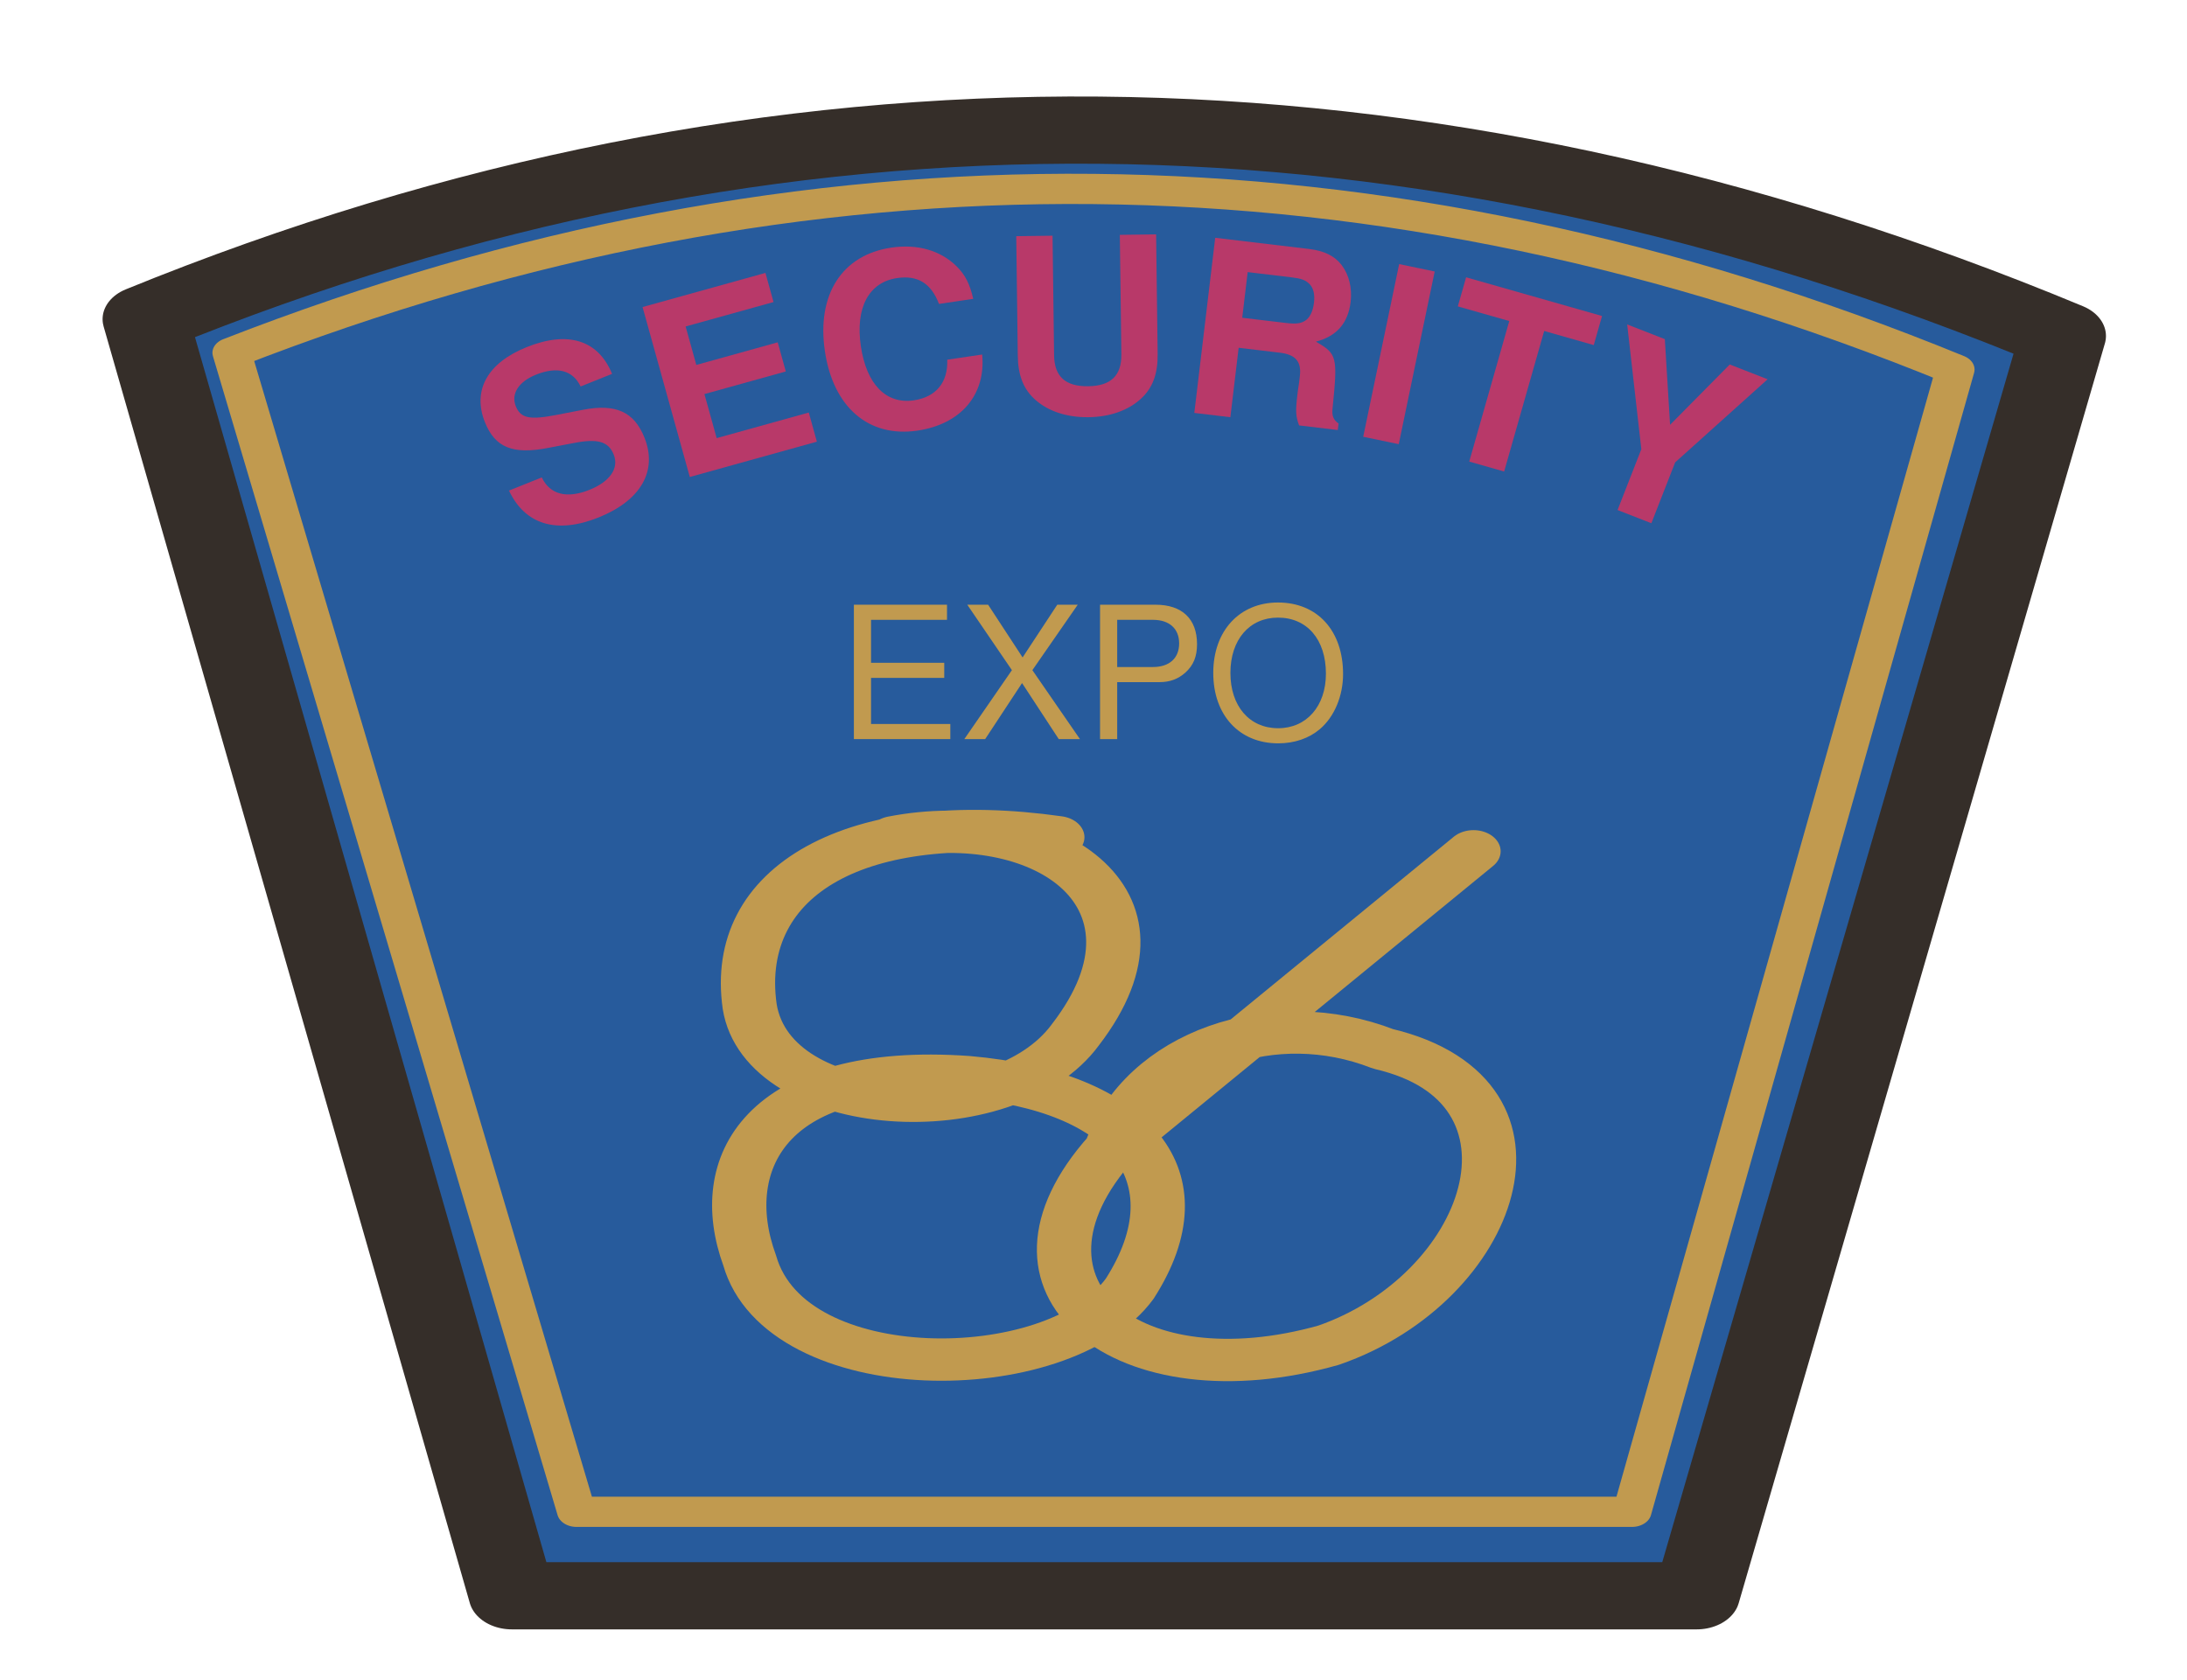
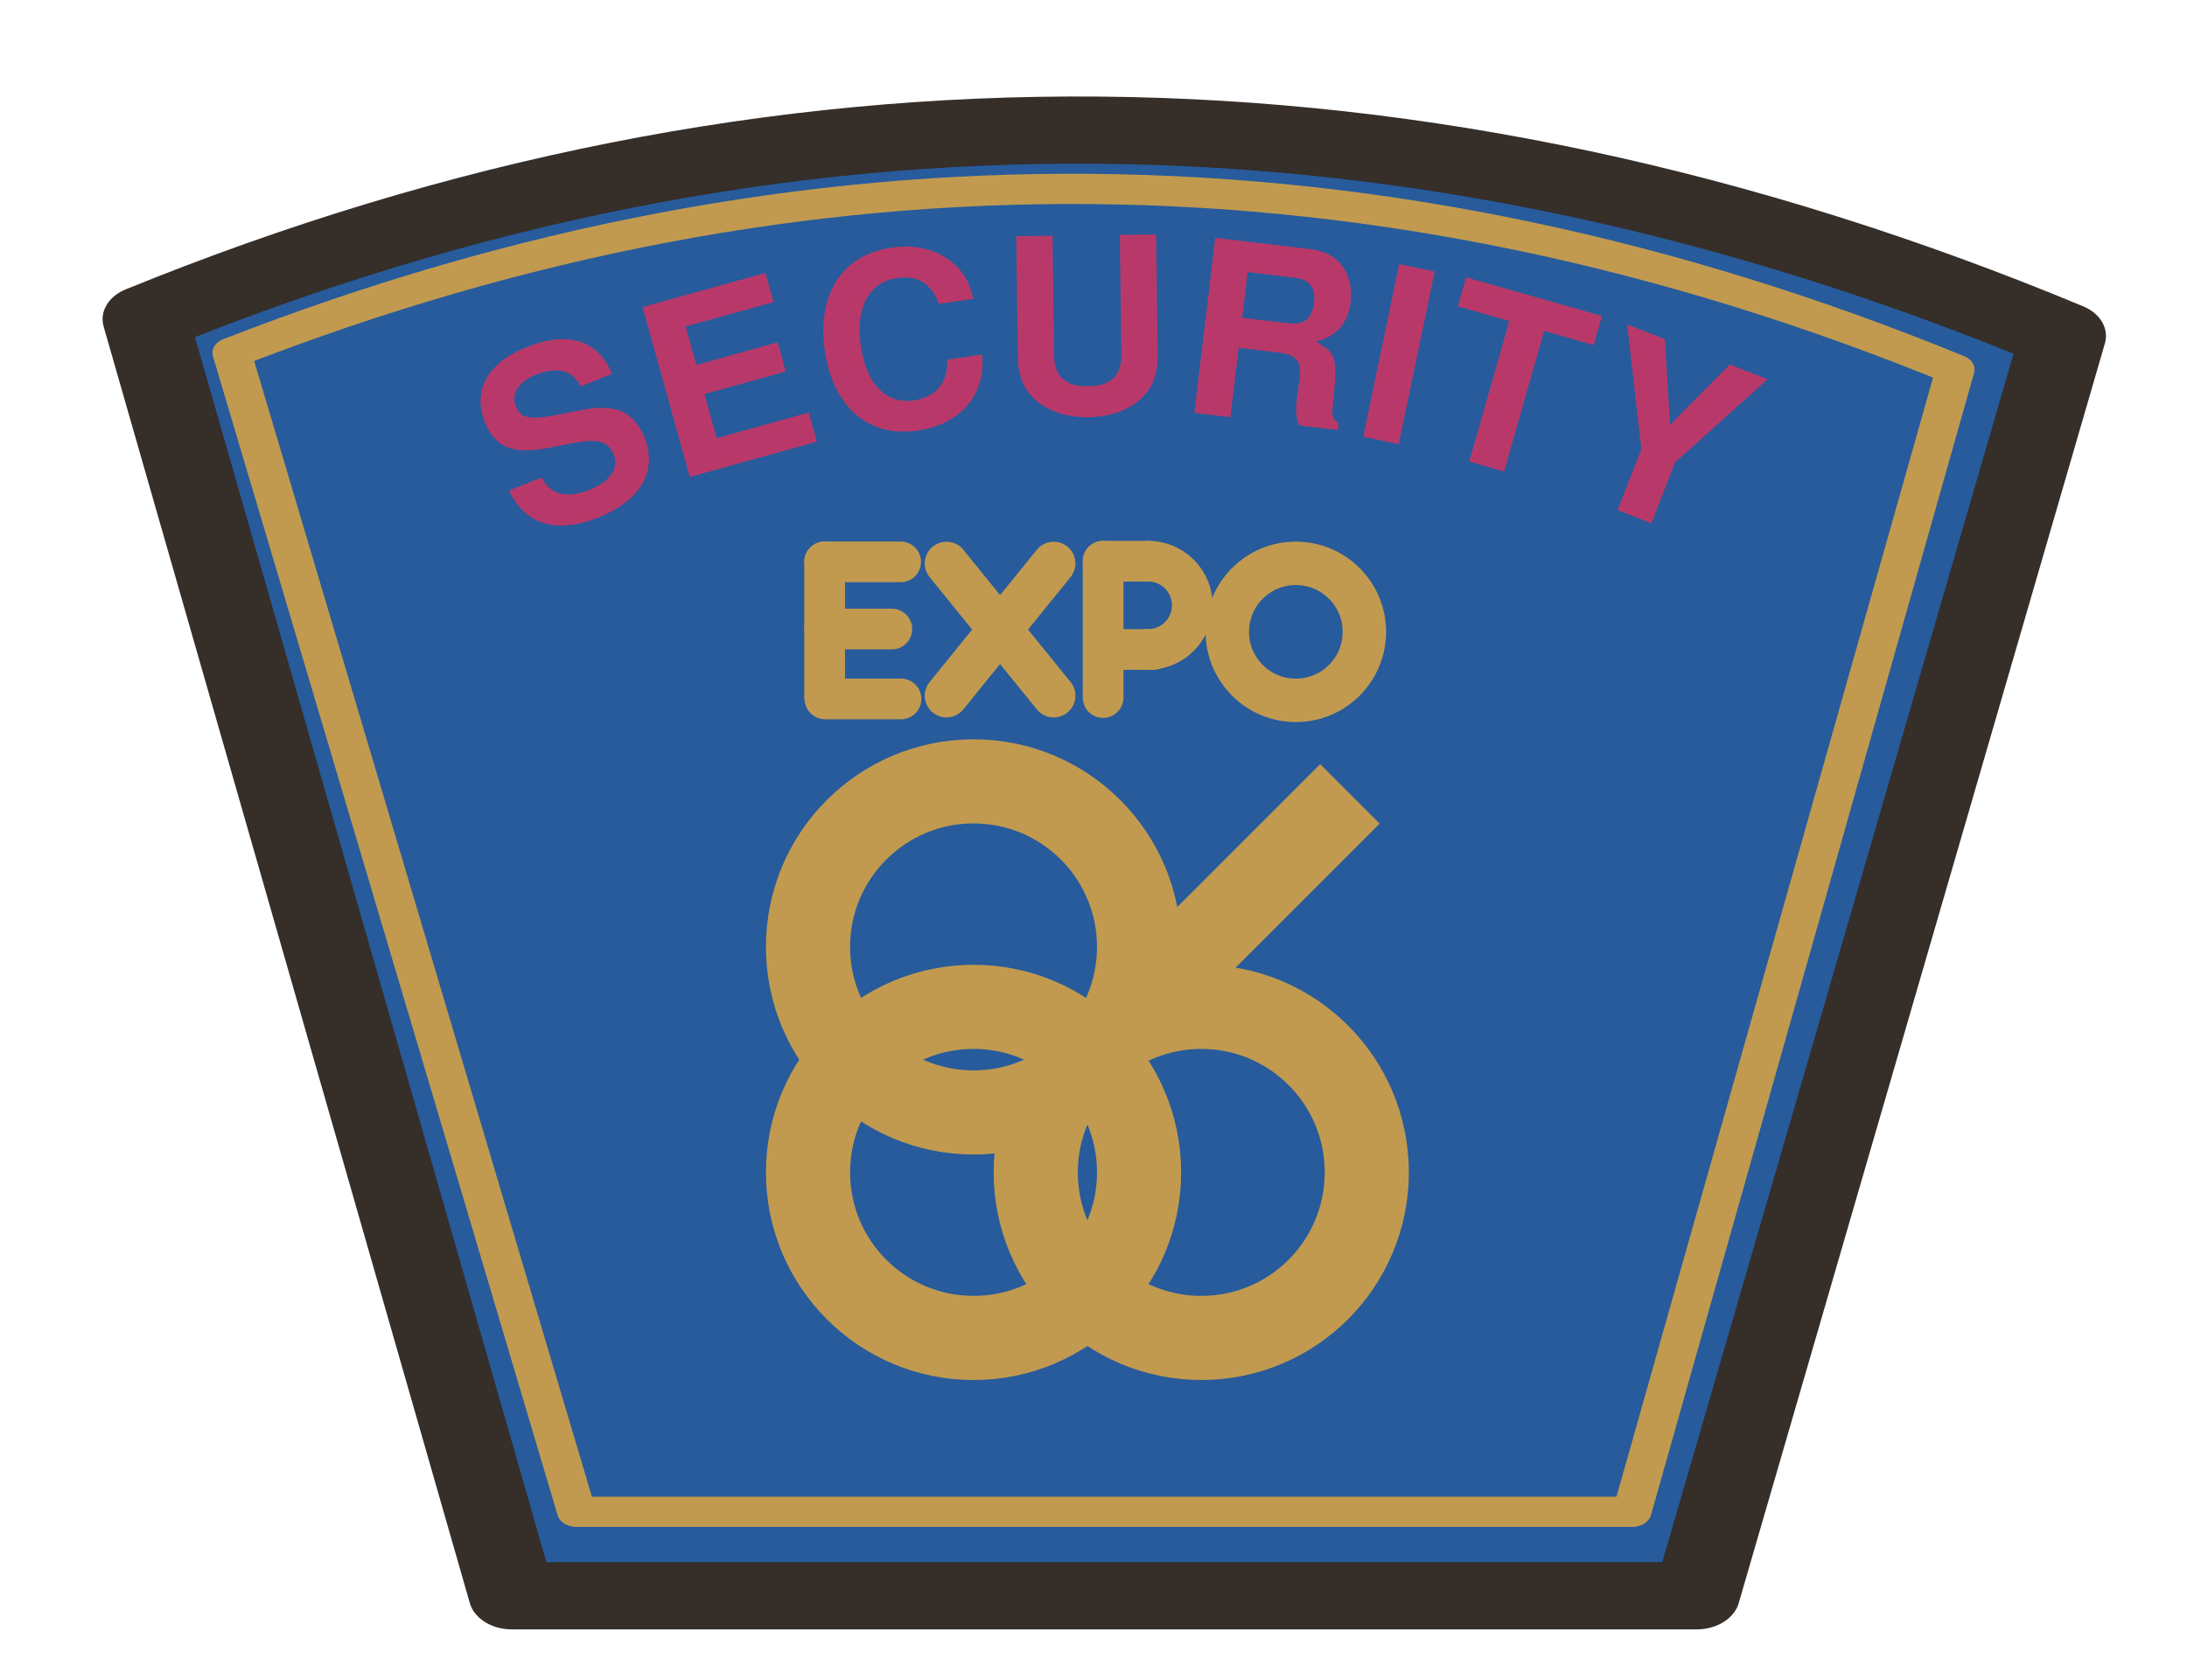
<svg xmlns="http://www.w3.org/2000/svg" viewBox="0 0 82 63" role="img">
  <g transform="translate(0.6153846 0.0) scale(0.8076923)" data-master-id="expo86-shield-v1" data-master-geometry-hash="95f4ea57629c192bb968a0d8c5f8a74bc5f90df140cfeb87bf8947e08499db81">
    <g data-component="shared-base-border">
      <path d="M6 19 Q50 -4 95 20 L78 95 L23 95 Z" fill="#275b9c" stroke="#352e29" stroke-width="4" stroke-linejoin="round" stroke-linecap="round" transform="scale(1.0 0.78)" />
    </g>
    <g data-component="shared-base-border">
      <path d="M10 21 Q50 1 90 22 L75 90 L26 90 Z" fill="none" stroke="#c19a4f" stroke-width="1.8" stroke-linejoin="round" stroke-linecap="round" transform="scale(1.0 0.78)" />
    </g>
    <g data-caption="SECURITY">
      <path d="M607 507C606 658 505 741 321 741C146 741 45 659 45 517C45 404 102 349 250 321L352 301C452 282 489 254 489 195C489 134 433 97 342 97C240 97 183 140 178 218H32C41 62 148 -23 334 -23C522 -23 633 64 633 213C633 328 575 388 440 414L326 436C219 457 188 478 188 531C188 586 236 621 314 621C409 621 462 581 467 507Z" fill="#b83969" transform="translate(26.92222 23.79091) rotate(-21.87565) scale(0.01123457 -0.01123457) translate(-333.5 0)" />
      <path d="M229 314H578V439H229V604H606V729H79V0H624V125H229Z" fill="#b83969" transform="translate(34.01427 21.38317) rotate(-15.53114) scale(0.01123457 -0.01123457) translate(-333.5 0)" />
      <path d="M682 482C677 545 664 585 633 626C577 700 487 741 378 741C172 741 44 594 44 358C44 123 171 -23 374 -23C556 -23 676 82 685 249H539C529 156 471 103 378 103C262 103 194 197 194 356C194 517 265 613 383 613C470 613 519 571 539 482Z" fill="#b83969" transform="translate(41.6412 19.76173) rotate(-8.40429) scale(0.01123457 -0.01123457) translate(-361 0)" />
      <path d="M504 729V235C504 147 459 105 365 105C271 105 226 147 226 235V729H76V235C76 153 98 95 147 51C200 3 277 -23 365 -23C453 -23 530 3 583 51C632 95 654 153 654 235V729Z" fill="#b83969" transform="translate(49.72065 19.11501) rotate(-0.73636) scale(0.01123457 -0.01123457) translate(-361 0)" />
      <path d="M230 289H402C467 289 495 263 495 203V173C494 154 494 136 494 125C494 56 498 35 516 0H677V27C654 40 645 55 645 87C641 302 637 312 544 352C626 384 667 443 667 532C667 590 647 643 612 679C579 713 533 729 471 729H80V0H230ZM230 414V604H411C454 604 471 600 490 585C508 570 517 545 517 511C517 476 508 448 490 433C473 419 454 414 411 414Z" fill="#b83969" transform="translate(57.81459 19.54777) rotate(6.80315) scale(0.01123457 -0.01123457) translate(-361 0)" />
      <path d="M213 729H63V0H213Z" fill="#b83969" transform="translate(63.35625 20.45559) rotate(11.75622) scale(0.01123457 -0.01123457) translate(-139 0)" />
      <path d="M385 604H598V729H14V604H235V0H385Z" fill="#b83969" transform="translate(68.20383 21.65052) rotate(15.89299) scale(0.01123457 -0.01123457) translate(-305.5 0)" />
      <path d="M419 270 650 729H482L343 407L194 729H27L269 270V0H419Z" fill="#b83969" transform="translate(75.00264 23.94704) rotate(21.33166) scale(0.01123457 -0.01123457) translate(-333.5 0)" />
    </g>
-     <g data-caption="EXPO">
-       <path d="M183 332H580V414H183V647H595V729H90V0H613V82H183Z" fill="#c19a4f" transform="translate(40.96099 34.32) rotate(0) scale(0.00855967 -0.00855967) translate(-333.5 0)" />
-       <path d="M391 374 637 729H526L338 443L151 729H38L280 374L22 0H135L335 304L534 0H649Z" fill="#c19a4f" transform="translate(46.67029 34.32) rotate(0) scale(0.00855967 -0.00855967) translate(-333.5 0)" />
-       <path d="M184 309H413C470 309 515 326 554 361C598 401 617 448 617 515C617 652 536 729 392 729H91V0H184ZM184 391V647H378C467 647 520 599 520 519C520 439 467 391 378 391Z" fill="#c19a4f" transform="translate(52.37959 34.32) rotate(0) scale(0.00855967 -0.00855967) translate(-333.5 0)" />
-       <path d="M389 741C180 741 38 587 38 359C38 130 179 -23 390 -23C479 -23 557 4 616 54C695 121 742 234 742 353C742 588 603 741 389 741ZM389 659C547 659 649 540 649 355C649 179 544 59 390 59C234 59 131 179 131 359C131 539 234 659 389 659Z" fill="#c19a4f" transform="translate(58.56395 34.32) rotate(0) scale(0.00855967 -0.00855967) translate(-389 0)" />
-     </g>
-     <g data-component="specialty-centre-art">
-       <g transform="translate(8.0 5.46) scale(.84)">
-         <path d="M48 51 C37 49 30 54 31 63 C32 71 45 72 49 65 C55 55 47 49 39 51 M43 68 C32 67 29 74 31 81 C33 90 48 90 52 83 C56 75 52 69 43 68" fill="none" stroke="#c19a4f" stroke-width="3" stroke-linejoin="round" stroke-linecap="round" transform="scale(1.0 0.78)" />
-         <path d="M71 52 L51 73 C44 83 52 91 63 87 C72 83 76 69 66 66 C60 63 53 66 51 73" fill="none" stroke="#c19a4f" stroke-width="3" stroke-linejoin="round" stroke-linecap="round" transform="scale(1.0 0.78)" />
-       </g>
+     <g data-component="expo86-lockup" data-source="PofBC collected-expo-86-corporation / expo86-symbol.svg" data-source-sha256="3f51b5e0355222bd5399fc5e35ece3c4204c8527681d20f0385a8825bec5a1c7" transform="translate(33.5 22.5) scale(0.126)">
+       <line fill="none" stroke="#c19a4f" stroke-width="15" stroke-linecap="round" x1="59.899" y1="28.5" x2="31.899" y2="28.5" />
+       <line fill="none" stroke="#c19a4f" stroke-width="15" stroke-linecap="round" x1="56.649" y1="53.25" x2="31.899" y2="53.25" />
+       <line fill="none" stroke="#c19a4f" stroke-width="15" stroke-linecap="round" x1="60.024" y1="79" x2="32.024" y2="79" />
+       <line fill="none" stroke="#c19a4f" stroke-width="15" stroke-linecap="round" x1="31.899" y1="28.5" x2="31.899" y2="78.313" />
+       <line fill="none" stroke="#c19a4f" stroke-width="16" stroke-linecap="round" x1="76.784" y1="29.067" x2="116.284" y2="77.817" />
+       <line fill="none" stroke="#c19a4f" stroke-width="16" stroke-linecap="round" x1="116.284" y1="29.067" x2="76.784" y2="77.817" />
+       <line fill="none" stroke="#c19a4f" stroke-width="15" stroke-linecap="round" x1="151.117" y1="28.25" x2="134.5" y2="28.25" />
+       <line fill="none" stroke="#c19a4f" stroke-width="15" stroke-linecap="round" x1="134.5" y1="28.25" x2="134.5" y2="78.5" />
+       <path fill="none" stroke="#c19a4f" stroke-width="15" stroke-linecap="round" d="M151,60.744c0.039,0,0.078,0.006,0.117,0.006  c8.975,0,16.25-7.275,16.25-16.25s-7.275-16.25-16.25-16.25c-0.039,0-0.078,0.006-0.117,0.006" />
+       <line fill="none" stroke="#c19a4f" stroke-width="15" stroke-linecap="round" x1="152.906" y1="60.781" x2="135.406" y2="60.781" />
+       <circle fill="none" stroke="#c19a4f" stroke-width="16" stroke-linecap="round" cx="205.5" cy="54.284" r="25.25" />
+       <path fill="none" stroke="#c19a4f" stroke-width="31" d="M147.742,170.386c0,33.708-27.282,61.019-60.97,61.019  c-33.689,0-61-27.311-61-61.019c0-33.69,27.31-61,61-61C120.46,109.386,147.742,136.696,147.742,170.386z" />
+       <path fill="none" stroke="#c19a4f" stroke-width="31" d="M147.742,253.486c0,33.709-27.282,61.02-60.97,61.02  c-33.689,0-61-27.311-61-61.02c0-33.69,27.31-61.001,61-61.001C120.46,192.485,147.742,219.796,147.742,253.486z" />
+       <path fill="none" stroke="#c19a4f" stroke-width="31" d="M231.643,253.486c0,33.709-27.281,61.02-60.97,61.02  c-33.689,0-60.999-27.311-60.999-61.02c0-33.69,27.309-61.001,60.999-61.001C204.361,192.485,231.643,219.796,231.643,253.486z" />
+       <line fill="none" stroke="#c19a4f" stroke-width="31" x1="146.434" y1="193" x2="225.434" y2="114" />
    </g>
  </g>
</svg>
